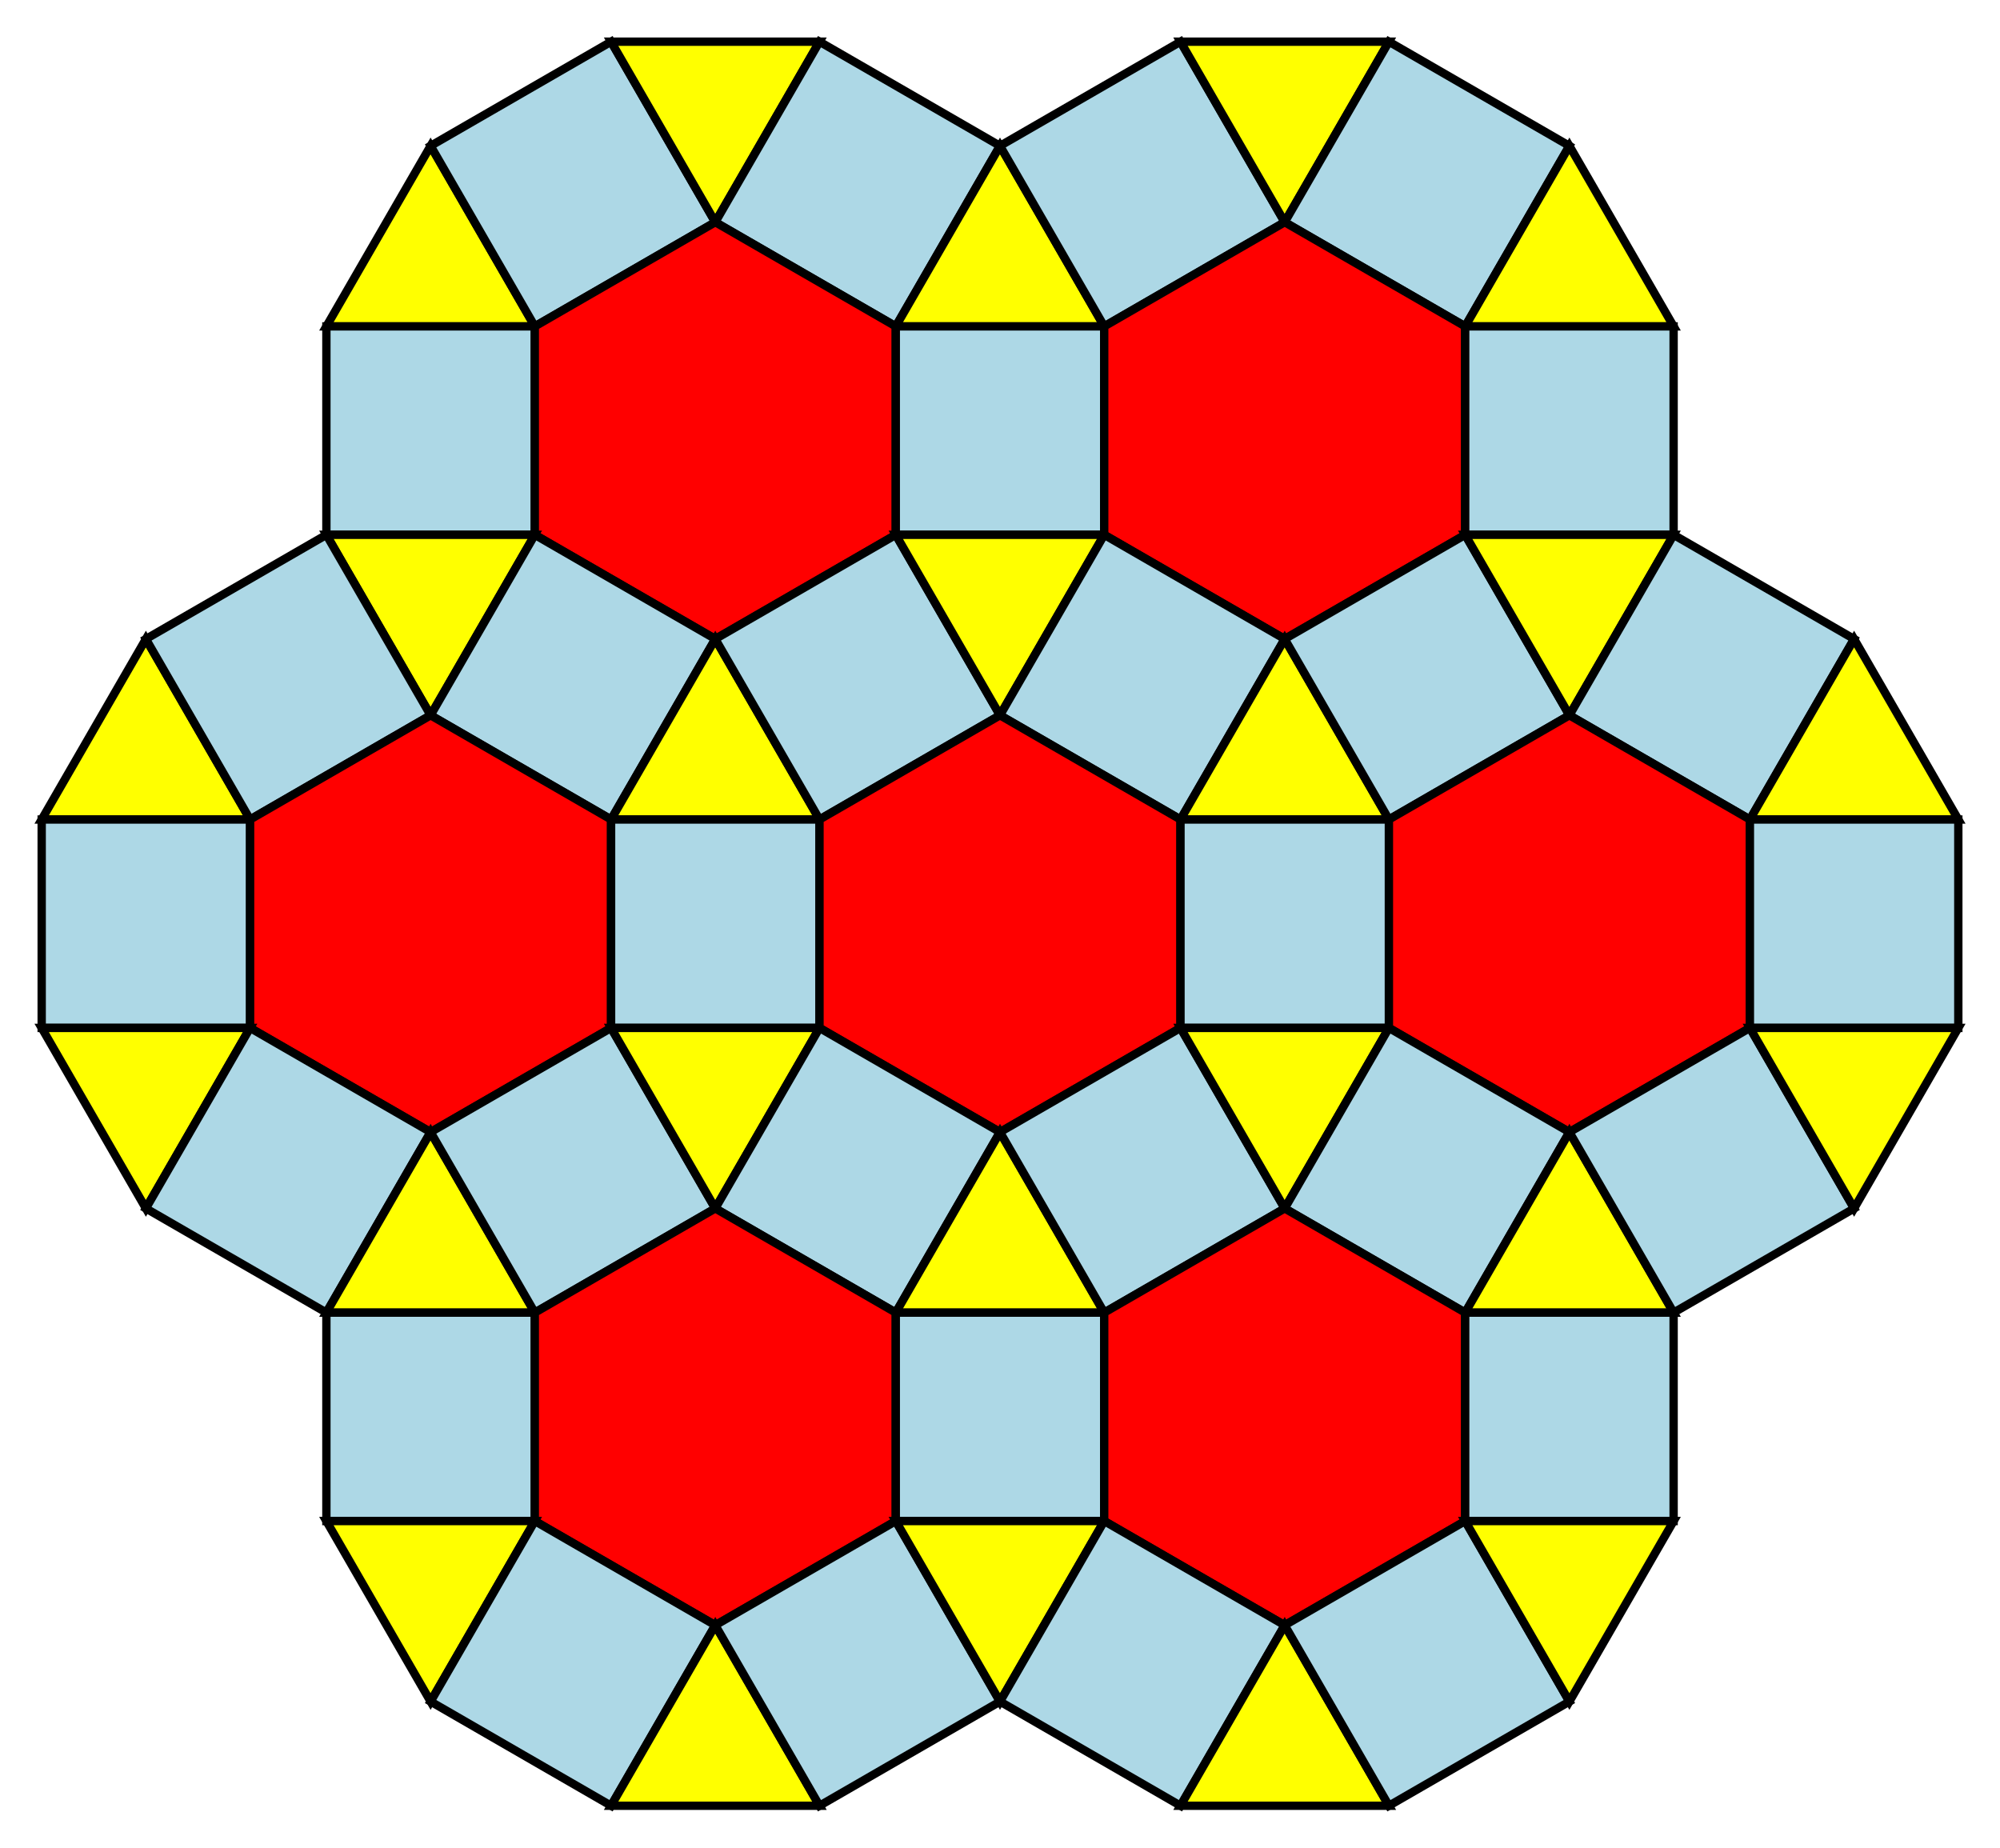
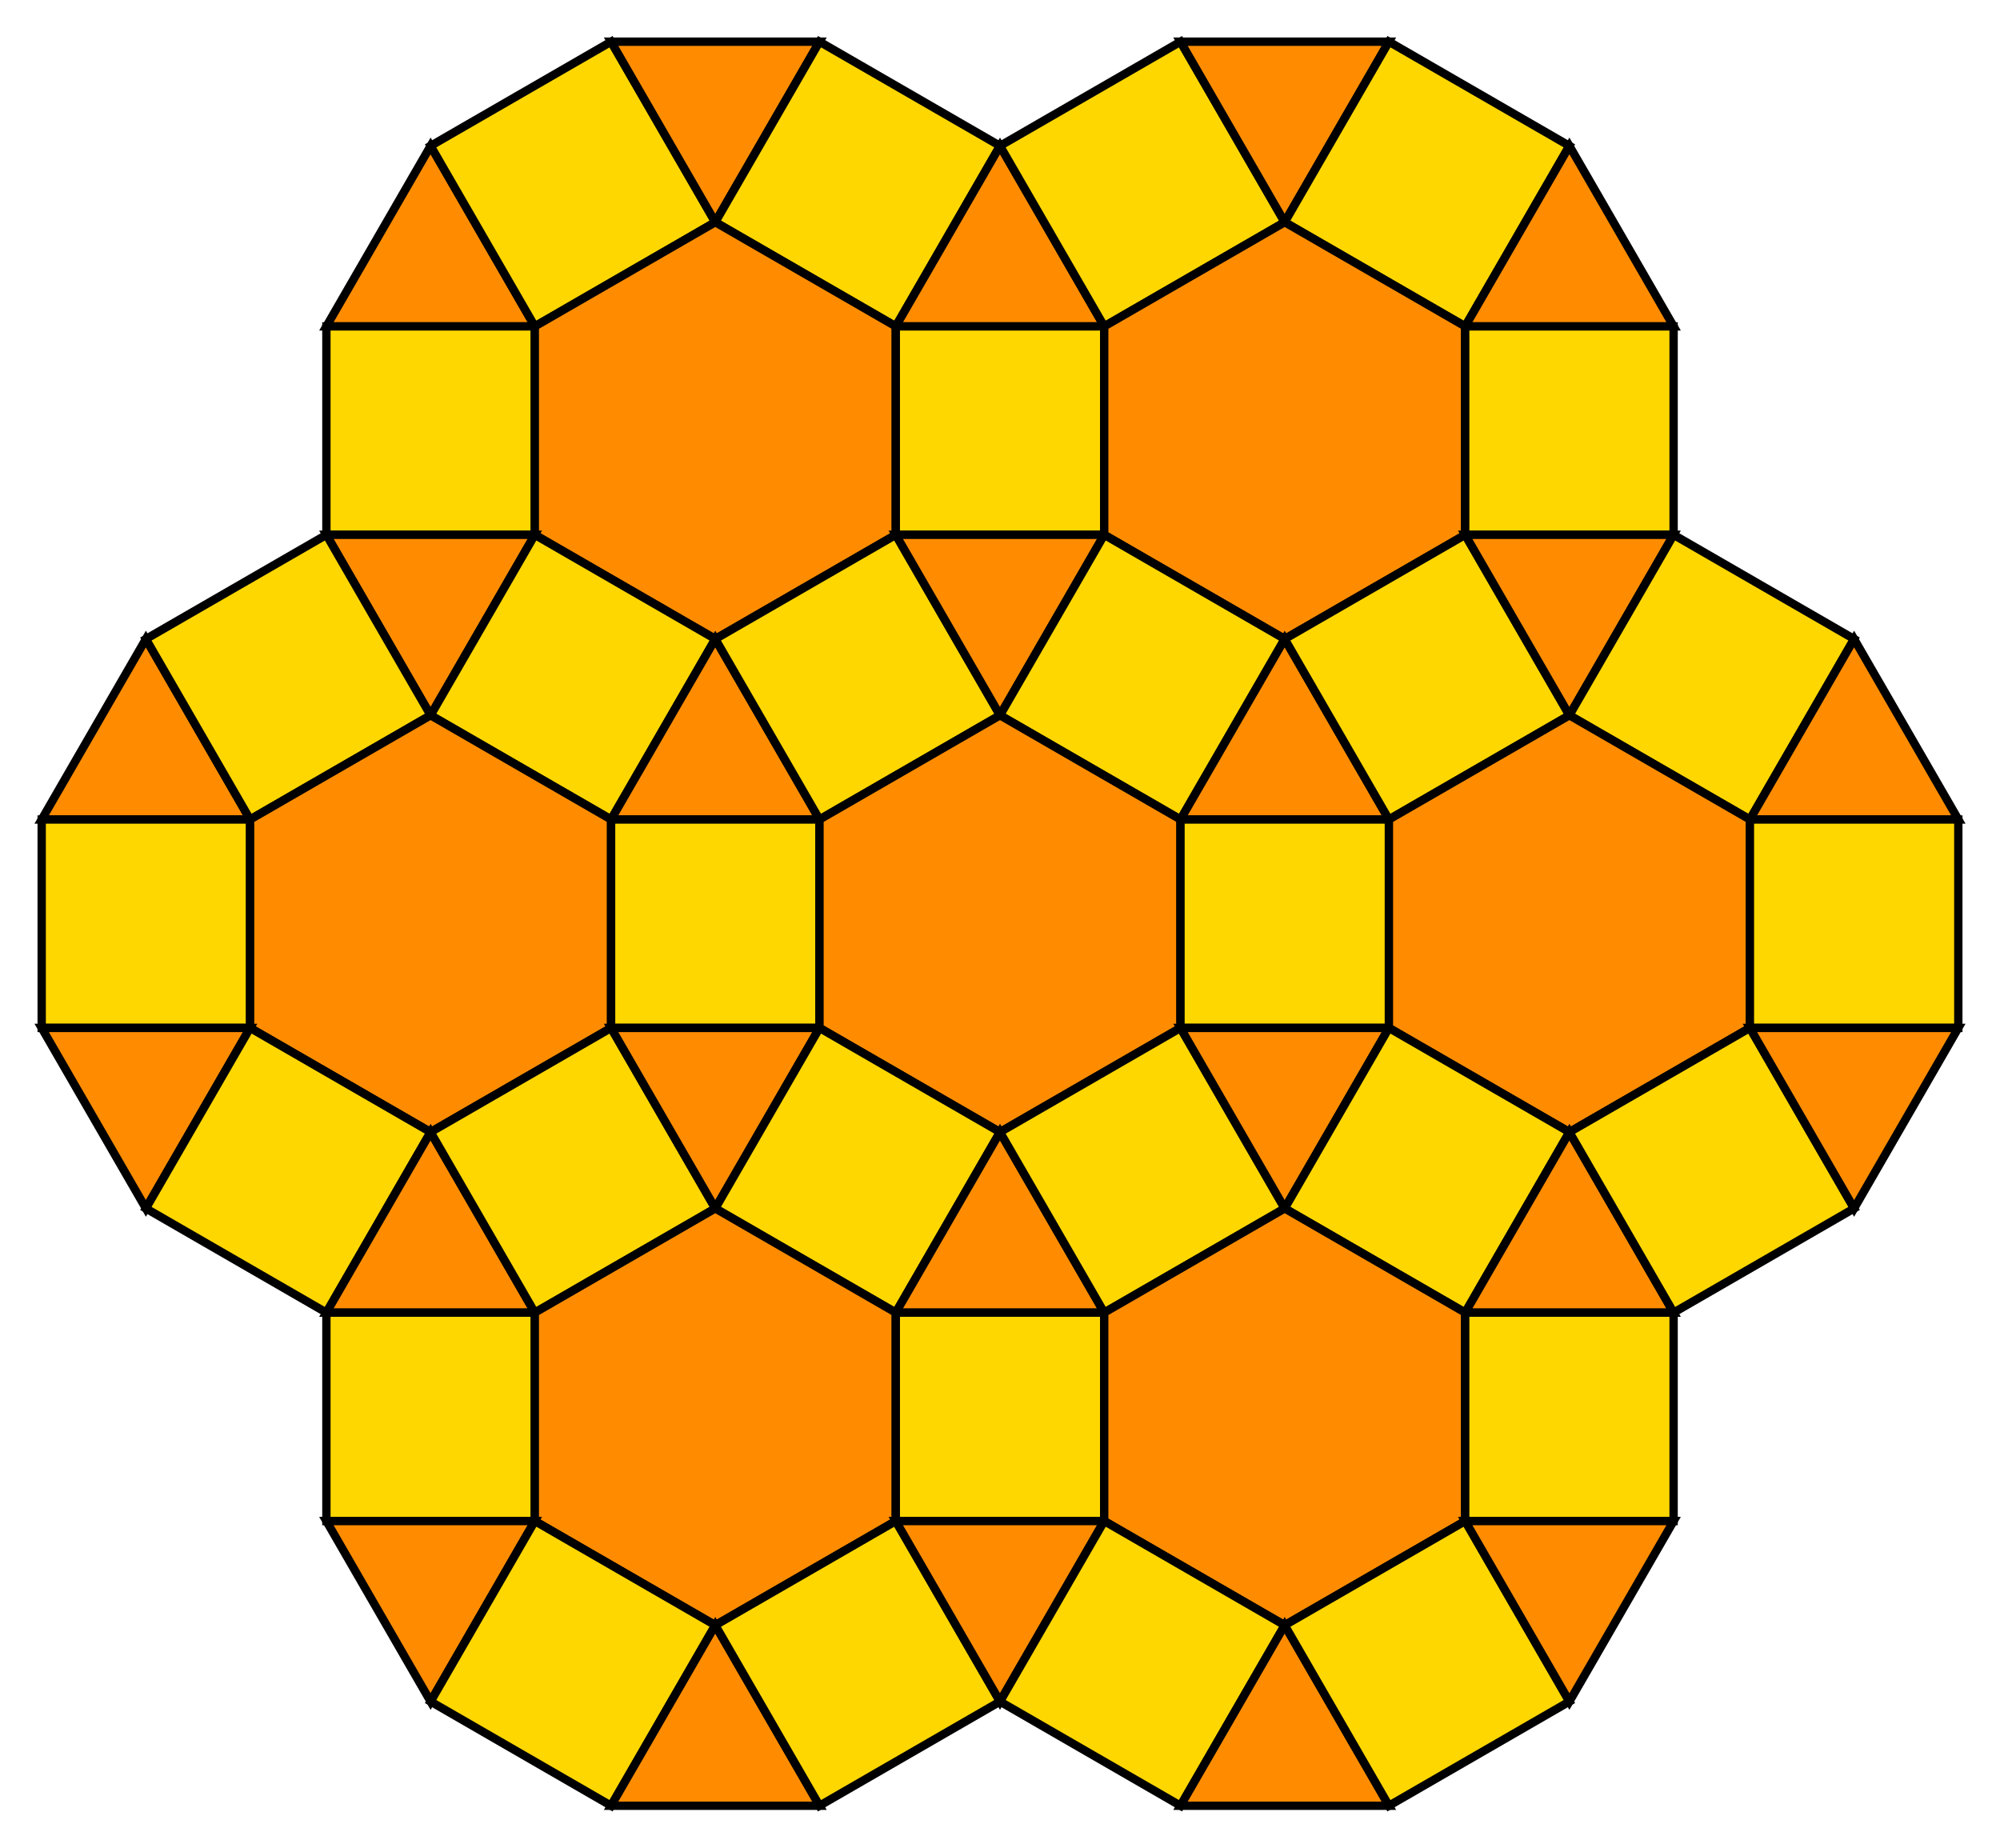
<svg xmlns="http://www.w3.org/2000/svg" width="239.904" height="221.603" viewBox="0 0 239.904 221.603">
-   <polygon points="51.651,17.5 64.151,39.151 39.151,39.151" stroke="black" stroke-linecap="round" stroke-width="1" fill="yellow" />
-   <polygon points="73.301,5.0 85.801,26.651 64.151,39.151 51.651,17.5" stroke="black" stroke-linecap="round" stroke-width="1" fill="lightblue" />
-   <polygon points="73.301,5.0 98.301,5.0 85.801,26.651" stroke="black" stroke-linecap="round" stroke-width="1" fill="yellow" />
-   <polygon points="98.301,5.0 119.952,17.5 107.452,39.151 85.801,26.651" stroke="black" stroke-linecap="round" stroke-width="1" fill="lightblue" />
-   <polygon points="119.952,17.5 132.452,39.151 107.452,39.151" stroke="black" stroke-linecap="round" stroke-width="1" fill="yellow" />
-   <polygon points="39.151,39.151 64.151,39.151 64.151,64.151 39.151,64.151" stroke="black" stroke-linecap="round" stroke-width="1" fill="lightblue" />
-   <polygon points="85.801,26.651 107.452,39.151 107.452,64.151 85.801,76.651 64.151,64.151 64.151,39.151" stroke="black" stroke-linecap="round" stroke-width="1" fill="red" />
-   <polygon points="107.452,39.151 132.452,39.151 132.452,64.151 107.452,64.151" stroke="black" stroke-linecap="round" stroke-width="1" fill="lightblue" />
-   <polygon points="39.151,64.151 64.151,64.151 51.651,85.801" stroke="black" stroke-linecap="round" stroke-width="1" fill="yellow" />
-   <polygon points="64.151,64.151 85.801,76.651 73.301,98.301 51.651,85.801" stroke="black" stroke-linecap="round" stroke-width="1" fill="lightblue" />
-   <polygon points="85.801,76.651 98.301,98.301 73.301,98.301" stroke="black" stroke-linecap="round" stroke-width="1" fill="yellow" />
-   <polygon points="107.452,64.151 119.952,85.801 98.301,98.301 85.801,76.651" stroke="black" stroke-linecap="round" stroke-width="1" fill="lightblue" />
-   <polygon points="107.452,64.151 132.452,64.151 119.952,85.801" stroke="black" stroke-linecap="round" stroke-width="1" fill="yellow" />
-   <polygon points="141.603,5.0 154.103,26.651 132.452,39.151 119.952,17.5" stroke="black" stroke-linecap="round" stroke-width="1" fill="lightblue" />
-   <polygon points="141.603,5.0 166.603,5.0 154.103,26.651" stroke="black" stroke-linecap="round" stroke-width="1" fill="yellow" />
-   <polygon points="166.603,5.0 188.253,17.5 175.753,39.151 154.103,26.651" stroke="black" stroke-linecap="round" stroke-width="1" fill="lightblue" />
-   <polygon points="188.253,17.5 200.753,39.151 175.753,39.151" stroke="black" stroke-linecap="round" stroke-width="1" fill="yellow" />
-   <polygon points="154.103,26.651 175.753,39.151 175.753,64.151 154.103,76.651 132.452,64.151 132.452,39.151" stroke="black" stroke-linecap="round" stroke-width="1" fill="red" />
-   <polygon points="175.753,39.151 200.753,39.151 200.753,64.151 175.753,64.151" stroke="black" stroke-linecap="round" stroke-width="1" fill="lightblue" />
-   <polygon points="132.452,64.151 154.103,76.651 141.603,98.301 119.952,85.801" stroke="black" stroke-linecap="round" stroke-width="1" fill="lightblue" />
-   <polygon points="154.103,76.651 166.603,98.301 141.603,98.301" stroke="black" stroke-linecap="round" stroke-width="1" fill="yellow" />
-   <polygon points="175.753,64.151 188.253,85.801 166.603,98.301 154.103,76.651" stroke="black" stroke-linecap="round" stroke-width="1" fill="lightblue" />
-   <polygon points="175.753,64.151 200.753,64.151 188.253,85.801" stroke="black" stroke-linecap="round" stroke-width="1" fill="yellow" />
-   <polygon points="17.5,76.651 30.0,98.301 5.0,98.301" stroke="black" stroke-linecap="round" stroke-width="1" fill="yellow" />
-   <polygon points="39.151,64.151 51.651,85.801 30,98.301 17.5,76.651" stroke="black" stroke-linecap="round" stroke-width="1" fill="lightblue" />
-   <polygon points="5.0,98.301 30.0,98.301 30.0,123.301 5.0,123.301" stroke="black" stroke-linecap="round" stroke-width="1" fill="lightblue" />
-   <polygon points="51.651,85.801 73.301,98.301 73.301,123.301 51.651,135.801 30.0,123.301 30.0,98.301" stroke="black" stroke-linecap="round" stroke-width="1" fill="red" />
-   <polygon points="73.301,98.301 98.301,98.301 98.301,123.301 73.301,123.301" stroke="black" stroke-linecap="round" stroke-width="1" fill="lightblue" />
-   <polygon points="5.0,123.301 30.0,123.301 17.5,144.952" stroke="black" stroke-linecap="round" stroke-width="1" fill="yellow" />
-   <polygon points="30,123.301 51.651,135.801 39.151,157.452 17.5,144.952" stroke="black" stroke-linecap="round" stroke-width="1" fill="lightblue" />
-   <polygon points="51.651,135.801 64.151,157.452 39.151,157.452" stroke="black" stroke-linecap="round" stroke-width="1" fill="yellow" />
-   <polygon points="73.301,123.301 85.801,144.952 64.151,157.452 51.651,135.801" stroke="black" stroke-linecap="round" stroke-width="1" fill="lightblue" />
-   <polygon points="73.301,123.301 98.301,123.301 85.801,144.952" stroke="black" stroke-linecap="round" stroke-width="1" fill="yellow" />
-   <polygon points="119.952,85.801 141.603,98.301 141.603,123.301 119.952,135.801 98.301,123.301 98.301,98.301" stroke="black" stroke-linecap="round" stroke-width="1" fill="red" />
-   <polygon points="141.603,98.301 166.603,98.301 166.603,123.301 141.603,123.301" stroke="black" stroke-linecap="round" stroke-width="1" fill="lightblue" />
-   <polygon points="98.301,123.301 119.952,135.801 107.452,157.452 85.801,144.952" stroke="black" stroke-linecap="round" stroke-width="1" fill="lightblue" />
-   <polygon points="119.952,135.801 132.452,157.452 107.452,157.452" stroke="black" stroke-linecap="round" stroke-width="1" fill="yellow" />
-   <polygon points="141.603,123.301 154.103,144.952 132.452,157.452 119.952,135.801" stroke="black" stroke-linecap="round" stroke-width="1" fill="lightblue" />
-   <polygon points="141.603,123.301 166.603,123.301 154.103,144.952" stroke="black" stroke-linecap="round" stroke-width="1" fill="yellow" />
-   <polygon points="200.753,64.151 222.404,76.651 209.904,98.301 188.253,85.801" stroke="black" stroke-linecap="round" stroke-width="1" fill="lightblue" />
-   <polygon points="222.404,76.651 234.904,98.301 209.904,98.301" stroke="black" stroke-linecap="round" stroke-width="1" fill="yellow" />
-   <polygon points="188.253,85.801 209.904,98.301 209.904,123.301 188.253,135.801 166.603,123.301 166.603,98.301" stroke="black" stroke-linecap="round" stroke-width="1" fill="red" />
-   <polygon points="209.904,98.301 234.904,98.301 234.904,123.301 209.904,123.301" stroke="black" stroke-linecap="round" stroke-width="1" fill="lightblue" />
-   <polygon points="166.603,123.301 188.253,135.801 175.753,157.452 154.103,144.952" stroke="black" stroke-linecap="round" stroke-width="1" fill="lightblue" />
-   <polygon points="188.253,135.801 200.753,157.452 175.753,157.452" stroke="black" stroke-linecap="round" stroke-width="1" fill="yellow" />
-   <polygon points="209.904,123.301 222.404,144.952 200.753,157.452 188.253,135.801" stroke="black" stroke-linecap="round" stroke-width="1" fill="lightblue" />
-   <polygon points="209.904,123.301 234.904,123.301 222.404,144.952" stroke="black" stroke-linecap="round" stroke-width="1" fill="yellow" />
-   <polygon points="39.151,157.452 64.151,157.452 64.151,182.452 39.151,182.452" stroke="black" stroke-linecap="round" stroke-width="1" fill="lightblue" />
-   <polygon points="85.801,144.952 107.452,157.452 107.452,182.452 85.801,194.952 64.151,182.452 64.151,157.452" stroke="black" stroke-linecap="round" stroke-width="1" fill="red" />
-   <polygon points="107.452,157.452 132.452,157.452 132.452,182.452 107.452,182.452" stroke="black" stroke-linecap="round" stroke-width="1" fill="lightblue" />
-   <polygon points="39.151,182.452 64.151,182.452 51.651,204.103" stroke="black" stroke-linecap="round" stroke-width="1" fill="yellow" />
-   <polygon points="64.151,182.452 85.801,194.952 73.301,216.603 51.651,204.103" stroke="black" stroke-linecap="round" stroke-width="1" fill="lightblue" />
-   <polygon points="85.801,194.952 98.301,216.603 73.301,216.603" stroke="black" stroke-linecap="round" stroke-width="1" fill="yellow" />
-   <polygon points="107.452,182.452 119.952,204.103 98.301,216.603 85.801,194.952" stroke="black" stroke-linecap="round" stroke-width="1" fill="lightblue" />
-   <polygon points="107.452,182.452 132.452,182.452 119.952,204.103" stroke="black" stroke-linecap="round" stroke-width="1" fill="yellow" />
-   <polygon points="154.103,144.952 175.753,157.452 175.753,182.452 154.103,194.952 132.452,182.452 132.452,157.452" stroke="black" stroke-linecap="round" stroke-width="1" fill="red" />
-   <polygon points="175.753,157.452 200.753,157.452 200.753,182.452 175.753,182.452" stroke="black" stroke-linecap="round" stroke-width="1" fill="lightblue" />
-   <polygon points="132.452,182.452 154.103,194.952 141.603,216.603 119.952,204.103" stroke="black" stroke-linecap="round" stroke-width="1" fill="lightblue" />
-   <polygon points="154.103,194.952 166.603,216.603 141.603,216.603" stroke="black" stroke-linecap="round" stroke-width="1" fill="yellow" />
-   <polygon points="175.753,182.452 188.253,204.103 166.603,216.603 154.103,194.952" stroke="black" stroke-linecap="round" stroke-width="1" fill="lightblue" />
-   <polygon points="175.753,182.452 200.753,182.452 188.253,204.103" stroke="black" stroke-linecap="round" stroke-width="1" fill="yellow" />
+   <polygon points="51.651,17.5 64.151,39.151 39.151,39.151" stroke="black" stroke-linecap="round" stroke-width="1" fill="darkorange" />
+   <polygon points="73.301,5.0 85.801,26.651 64.151,39.151 51.651,17.5" stroke="black" stroke-linecap="round" stroke-width="1" fill="gold" />
+   <polygon points="73.301,5.0 98.301,5.0 85.801,26.651" stroke="black" stroke-linecap="round" stroke-width="1" fill="darkorange" />
+   <polygon points="98.301,5.0 119.952,17.5 107.452,39.151 85.801,26.651" stroke="black" stroke-linecap="round" stroke-width="1" fill="gold" />
+   <polygon points="119.952,17.5 132.452,39.151 107.452,39.151" stroke="black" stroke-linecap="round" stroke-width="1" fill="darkorange" />
+   <polygon points="39.151,39.151 64.151,39.151 64.151,64.151 39.151,64.151" stroke="black" stroke-linecap="round" stroke-width="1" fill="gold" />
+   <polygon points="85.801,26.651 107.452,39.151 107.452,64.151 85.801,76.651 64.151,64.151 64.151,39.151" stroke="black" stroke-linecap="round" stroke-width="1" fill="darkorange" />
+   <polygon points="107.452,39.151 132.452,39.151 132.452,64.151 107.452,64.151" stroke="black" stroke-linecap="round" stroke-width="1" fill="gold" />
+   <polygon points="39.151,64.151 64.151,64.151 51.651,85.801" stroke="black" stroke-linecap="round" stroke-width="1" fill="darkorange" />
+   <polygon points="64.151,64.151 85.801,76.651 73.301,98.301 51.651,85.801" stroke="black" stroke-linecap="round" stroke-width="1" fill="gold" />
+   <polygon points="85.801,76.651 98.301,98.301 73.301,98.301" stroke="black" stroke-linecap="round" stroke-width="1" fill="darkorange" />
+   <polygon points="107.452,64.151 119.952,85.801 98.301,98.301 85.801,76.651" stroke="black" stroke-linecap="round" stroke-width="1" fill="gold" />
+   <polygon points="107.452,64.151 132.452,64.151 119.952,85.801" stroke="black" stroke-linecap="round" stroke-width="1" fill="darkorange" />
+   <polygon points="141.603,5.0 154.103,26.651 132.452,39.151 119.952,17.5" stroke="black" stroke-linecap="round" stroke-width="1" fill="gold" />
+   <polygon points="141.603,5.0 166.603,5.0 154.103,26.651" stroke="black" stroke-linecap="round" stroke-width="1" fill="darkorange" />
+   <polygon points="166.603,5.0 188.253,17.5 175.753,39.151 154.103,26.651" stroke="black" stroke-linecap="round" stroke-width="1" fill="gold" />
+   <polygon points="188.253,17.5 200.753,39.151 175.753,39.151" stroke="black" stroke-linecap="round" stroke-width="1" fill="darkorange" />
+   <polygon points="154.103,26.651 175.753,39.151 175.753,64.151 154.103,76.651 132.452,64.151 132.452,39.151" stroke="black" stroke-linecap="round" stroke-width="1" fill="darkorange" />
+   <polygon points="175.753,39.151 200.753,39.151 200.753,64.151 175.753,64.151" stroke="black" stroke-linecap="round" stroke-width="1" fill="gold" />
+   <polygon points="132.452,64.151 154.103,76.651 141.603,98.301 119.952,85.801" stroke="black" stroke-linecap="round" stroke-width="1" fill="gold" />
+   <polygon points="154.103,76.651 166.603,98.301 141.603,98.301" stroke="black" stroke-linecap="round" stroke-width="1" fill="darkorange" />
+   <polygon points="175.753,64.151 188.253,85.801 166.603,98.301 154.103,76.651" stroke="black" stroke-linecap="round" stroke-width="1" fill="gold" />
+   <polygon points="175.753,64.151 200.753,64.151 188.253,85.801" stroke="black" stroke-linecap="round" stroke-width="1" fill="darkorange" />
+   <polygon points="17.5,76.651 30.0,98.301 5.0,98.301" stroke="black" stroke-linecap="round" stroke-width="1" fill="darkorange" />
+   <polygon points="39.151,64.151 51.651,85.801 30,98.301 17.5,76.651" stroke="black" stroke-linecap="round" stroke-width="1" fill="gold" />
+   <polygon points="5.0,98.301 30.0,98.301 30.0,123.301 5.0,123.301" stroke="black" stroke-linecap="round" stroke-width="1" fill="gold" />
+   <polygon points="51.651,85.801 73.301,98.301 73.301,123.301 51.651,135.801 30.0,123.301 30.0,98.301" stroke="black" stroke-linecap="round" stroke-width="1" fill="darkorange" />
+   <polygon points="73.301,98.301 98.301,98.301 98.301,123.301 73.301,123.301" stroke="black" stroke-linecap="round" stroke-width="1" fill="gold" />
+   <polygon points="5.0,123.301 30.0,123.301 17.5,144.952" stroke="black" stroke-linecap="round" stroke-width="1" fill="darkorange" />
+   <polygon points="30,123.301 51.651,135.801 39.151,157.452 17.5,144.952" stroke="black" stroke-linecap="round" stroke-width="1" fill="gold" />
+   <polygon points="51.651,135.801 64.151,157.452 39.151,157.452" stroke="black" stroke-linecap="round" stroke-width="1" fill="darkorange" />
+   <polygon points="73.301,123.301 85.801,144.952 64.151,157.452 51.651,135.801" stroke="black" stroke-linecap="round" stroke-width="1" fill="gold" />
+   <polygon points="73.301,123.301 98.301,123.301 85.801,144.952" stroke="black" stroke-linecap="round" stroke-width="1" fill="darkorange" />
+   <polygon points="119.952,85.801 141.603,98.301 141.603,123.301 119.952,135.801 98.301,123.301 98.301,98.301" stroke="black" stroke-linecap="round" stroke-width="1" fill="darkorange" />
+   <polygon points="141.603,98.301 166.603,98.301 166.603,123.301 141.603,123.301" stroke="black" stroke-linecap="round" stroke-width="1" fill="gold" />
+   <polygon points="98.301,123.301 119.952,135.801 107.452,157.452 85.801,144.952" stroke="black" stroke-linecap="round" stroke-width="1" fill="gold" />
+   <polygon points="119.952,135.801 132.452,157.452 107.452,157.452" stroke="black" stroke-linecap="round" stroke-width="1" fill="darkorange" />
+   <polygon points="141.603,123.301 154.103,144.952 132.452,157.452 119.952,135.801" stroke="black" stroke-linecap="round" stroke-width="1" fill="gold" />
+   <polygon points="141.603,123.301 166.603,123.301 154.103,144.952" stroke="black" stroke-linecap="round" stroke-width="1" fill="darkorange" />
+   <polygon points="200.753,64.151 222.404,76.651 209.904,98.301 188.253,85.801" stroke="black" stroke-linecap="round" stroke-width="1" fill="gold" />
+   <polygon points="222.404,76.651 234.904,98.301 209.904,98.301" stroke="black" stroke-linecap="round" stroke-width="1" fill="darkorange" />
+   <polygon points="188.253,85.801 209.904,98.301 209.904,123.301 188.253,135.801 166.603,123.301 166.603,98.301" stroke="black" stroke-linecap="round" stroke-width="1" fill="darkorange" />
+   <polygon points="209.904,98.301 234.904,98.301 234.904,123.301 209.904,123.301" stroke="black" stroke-linecap="round" stroke-width="1" fill="gold" />
+   <polygon points="166.603,123.301 188.253,135.801 175.753,157.452 154.103,144.952" stroke="black" stroke-linecap="round" stroke-width="1" fill="gold" />
+   <polygon points="188.253,135.801 200.753,157.452 175.753,157.452" stroke="black" stroke-linecap="round" stroke-width="1" fill="darkorange" />
+   <polygon points="209.904,123.301 222.404,144.952 200.753,157.452 188.253,135.801" stroke="black" stroke-linecap="round" stroke-width="1" fill="gold" />
+   <polygon points="209.904,123.301 234.904,123.301 222.404,144.952" stroke="black" stroke-linecap="round" stroke-width="1" fill="darkorange" />
+   <polygon points="39.151,157.452 64.151,157.452 64.151,182.452 39.151,182.452" stroke="black" stroke-linecap="round" stroke-width="1" fill="gold" />
+   <polygon points="85.801,144.952 107.452,157.452 107.452,182.452 85.801,194.952 64.151,182.452 64.151,157.452" stroke="black" stroke-linecap="round" stroke-width="1" fill="darkorange" />
+   <polygon points="107.452,157.452 132.452,157.452 132.452,182.452 107.452,182.452" stroke="black" stroke-linecap="round" stroke-width="1" fill="gold" />
+   <polygon points="39.151,182.452 64.151,182.452 51.651,204.103" stroke="black" stroke-linecap="round" stroke-width="1" fill="darkorange" />
+   <polygon points="64.151,182.452 85.801,194.952 73.301,216.603 51.651,204.103" stroke="black" stroke-linecap="round" stroke-width="1" fill="gold" />
+   <polygon points="85.801,194.952 98.301,216.603 73.301,216.603" stroke="black" stroke-linecap="round" stroke-width="1" fill="darkorange" />
+   <polygon points="107.452,182.452 119.952,204.103 98.301,216.603 85.801,194.952" stroke="black" stroke-linecap="round" stroke-width="1" fill="gold" />
+   <polygon points="107.452,182.452 132.452,182.452 119.952,204.103" stroke="black" stroke-linecap="round" stroke-width="1" fill="darkorange" />
+   <polygon points="154.103,144.952 175.753,157.452 175.753,182.452 154.103,194.952 132.452,182.452 132.452,157.452" stroke="black" stroke-linecap="round" stroke-width="1" fill="darkorange" />
+   <polygon points="175.753,157.452 200.753,157.452 200.753,182.452 175.753,182.452" stroke="black" stroke-linecap="round" stroke-width="1" fill="gold" />
+   <polygon points="132.452,182.452 154.103,194.952 141.603,216.603 119.952,204.103" stroke="black" stroke-linecap="round" stroke-width="1" fill="gold" />
+   <polygon points="154.103,194.952 166.603,216.603 141.603,216.603" stroke="black" stroke-linecap="round" stroke-width="1" fill="darkorange" />
+   <polygon points="175.753,182.452 188.253,204.103 166.603,216.603 154.103,194.952" stroke="black" stroke-linecap="round" stroke-width="1" fill="gold" />
+   <polygon points="175.753,182.452 200.753,182.452 188.253,204.103" stroke="black" stroke-linecap="round" stroke-width="1" fill="darkorange" />
</svg>
